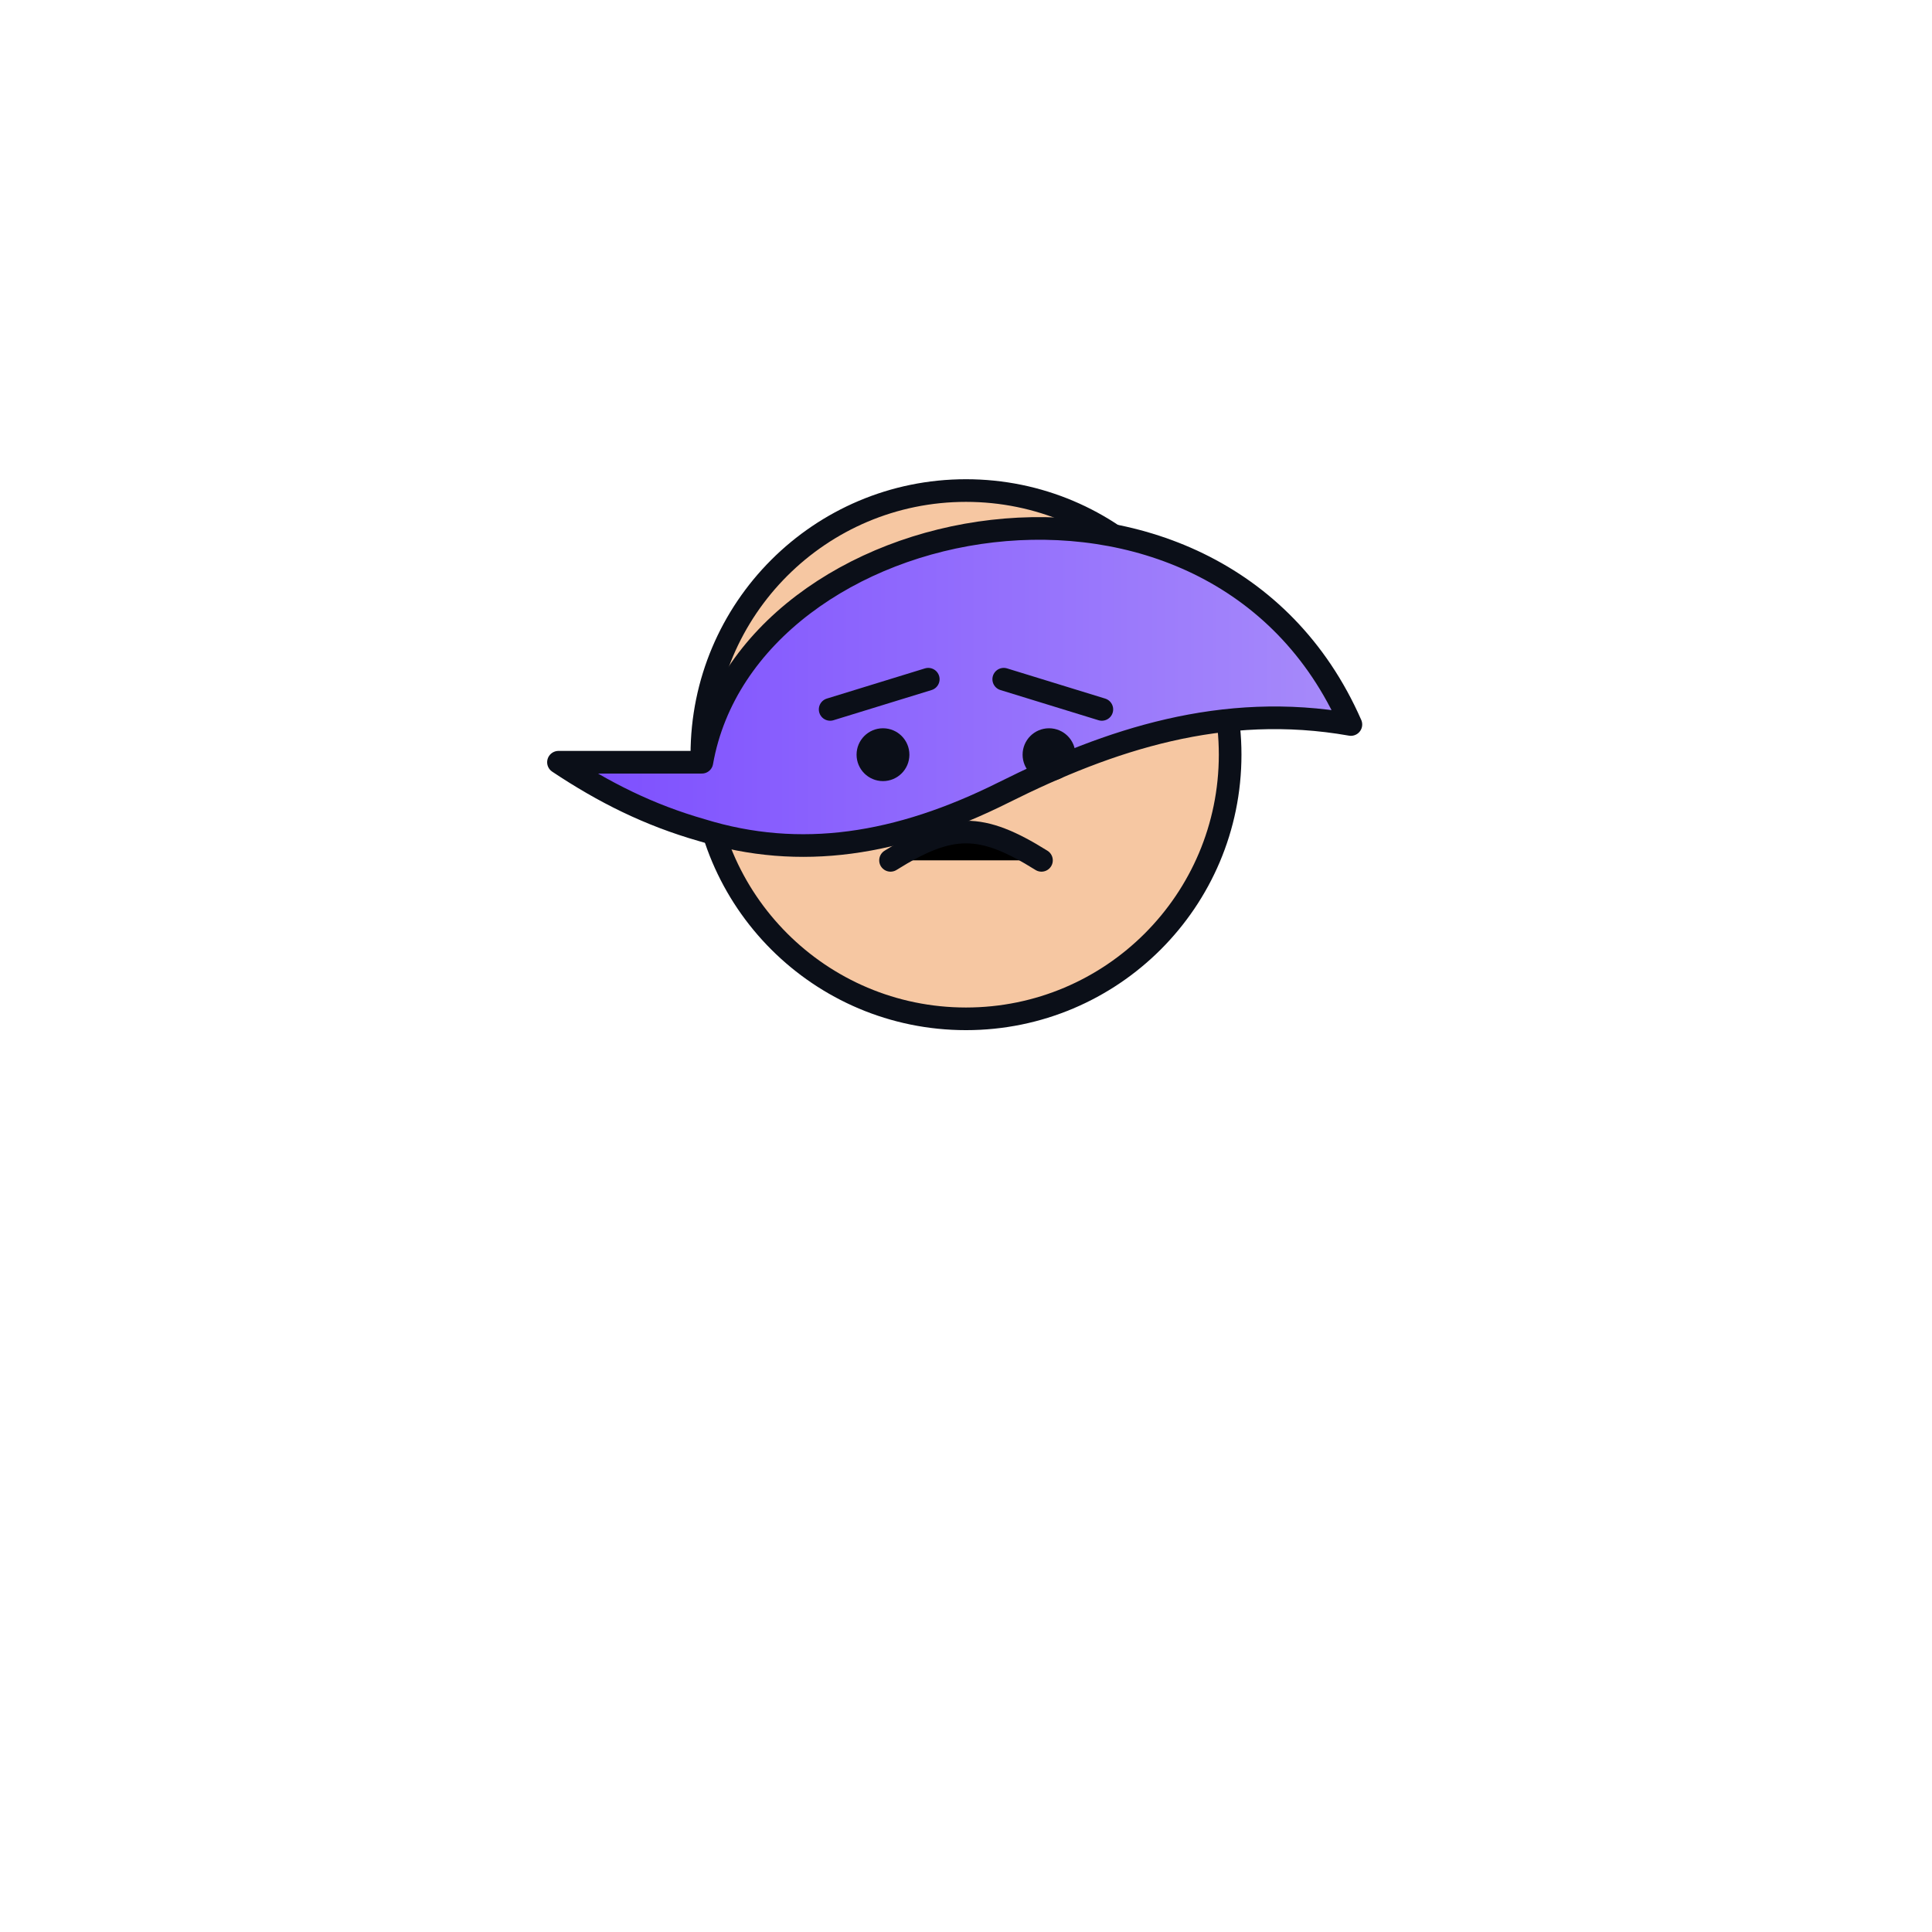
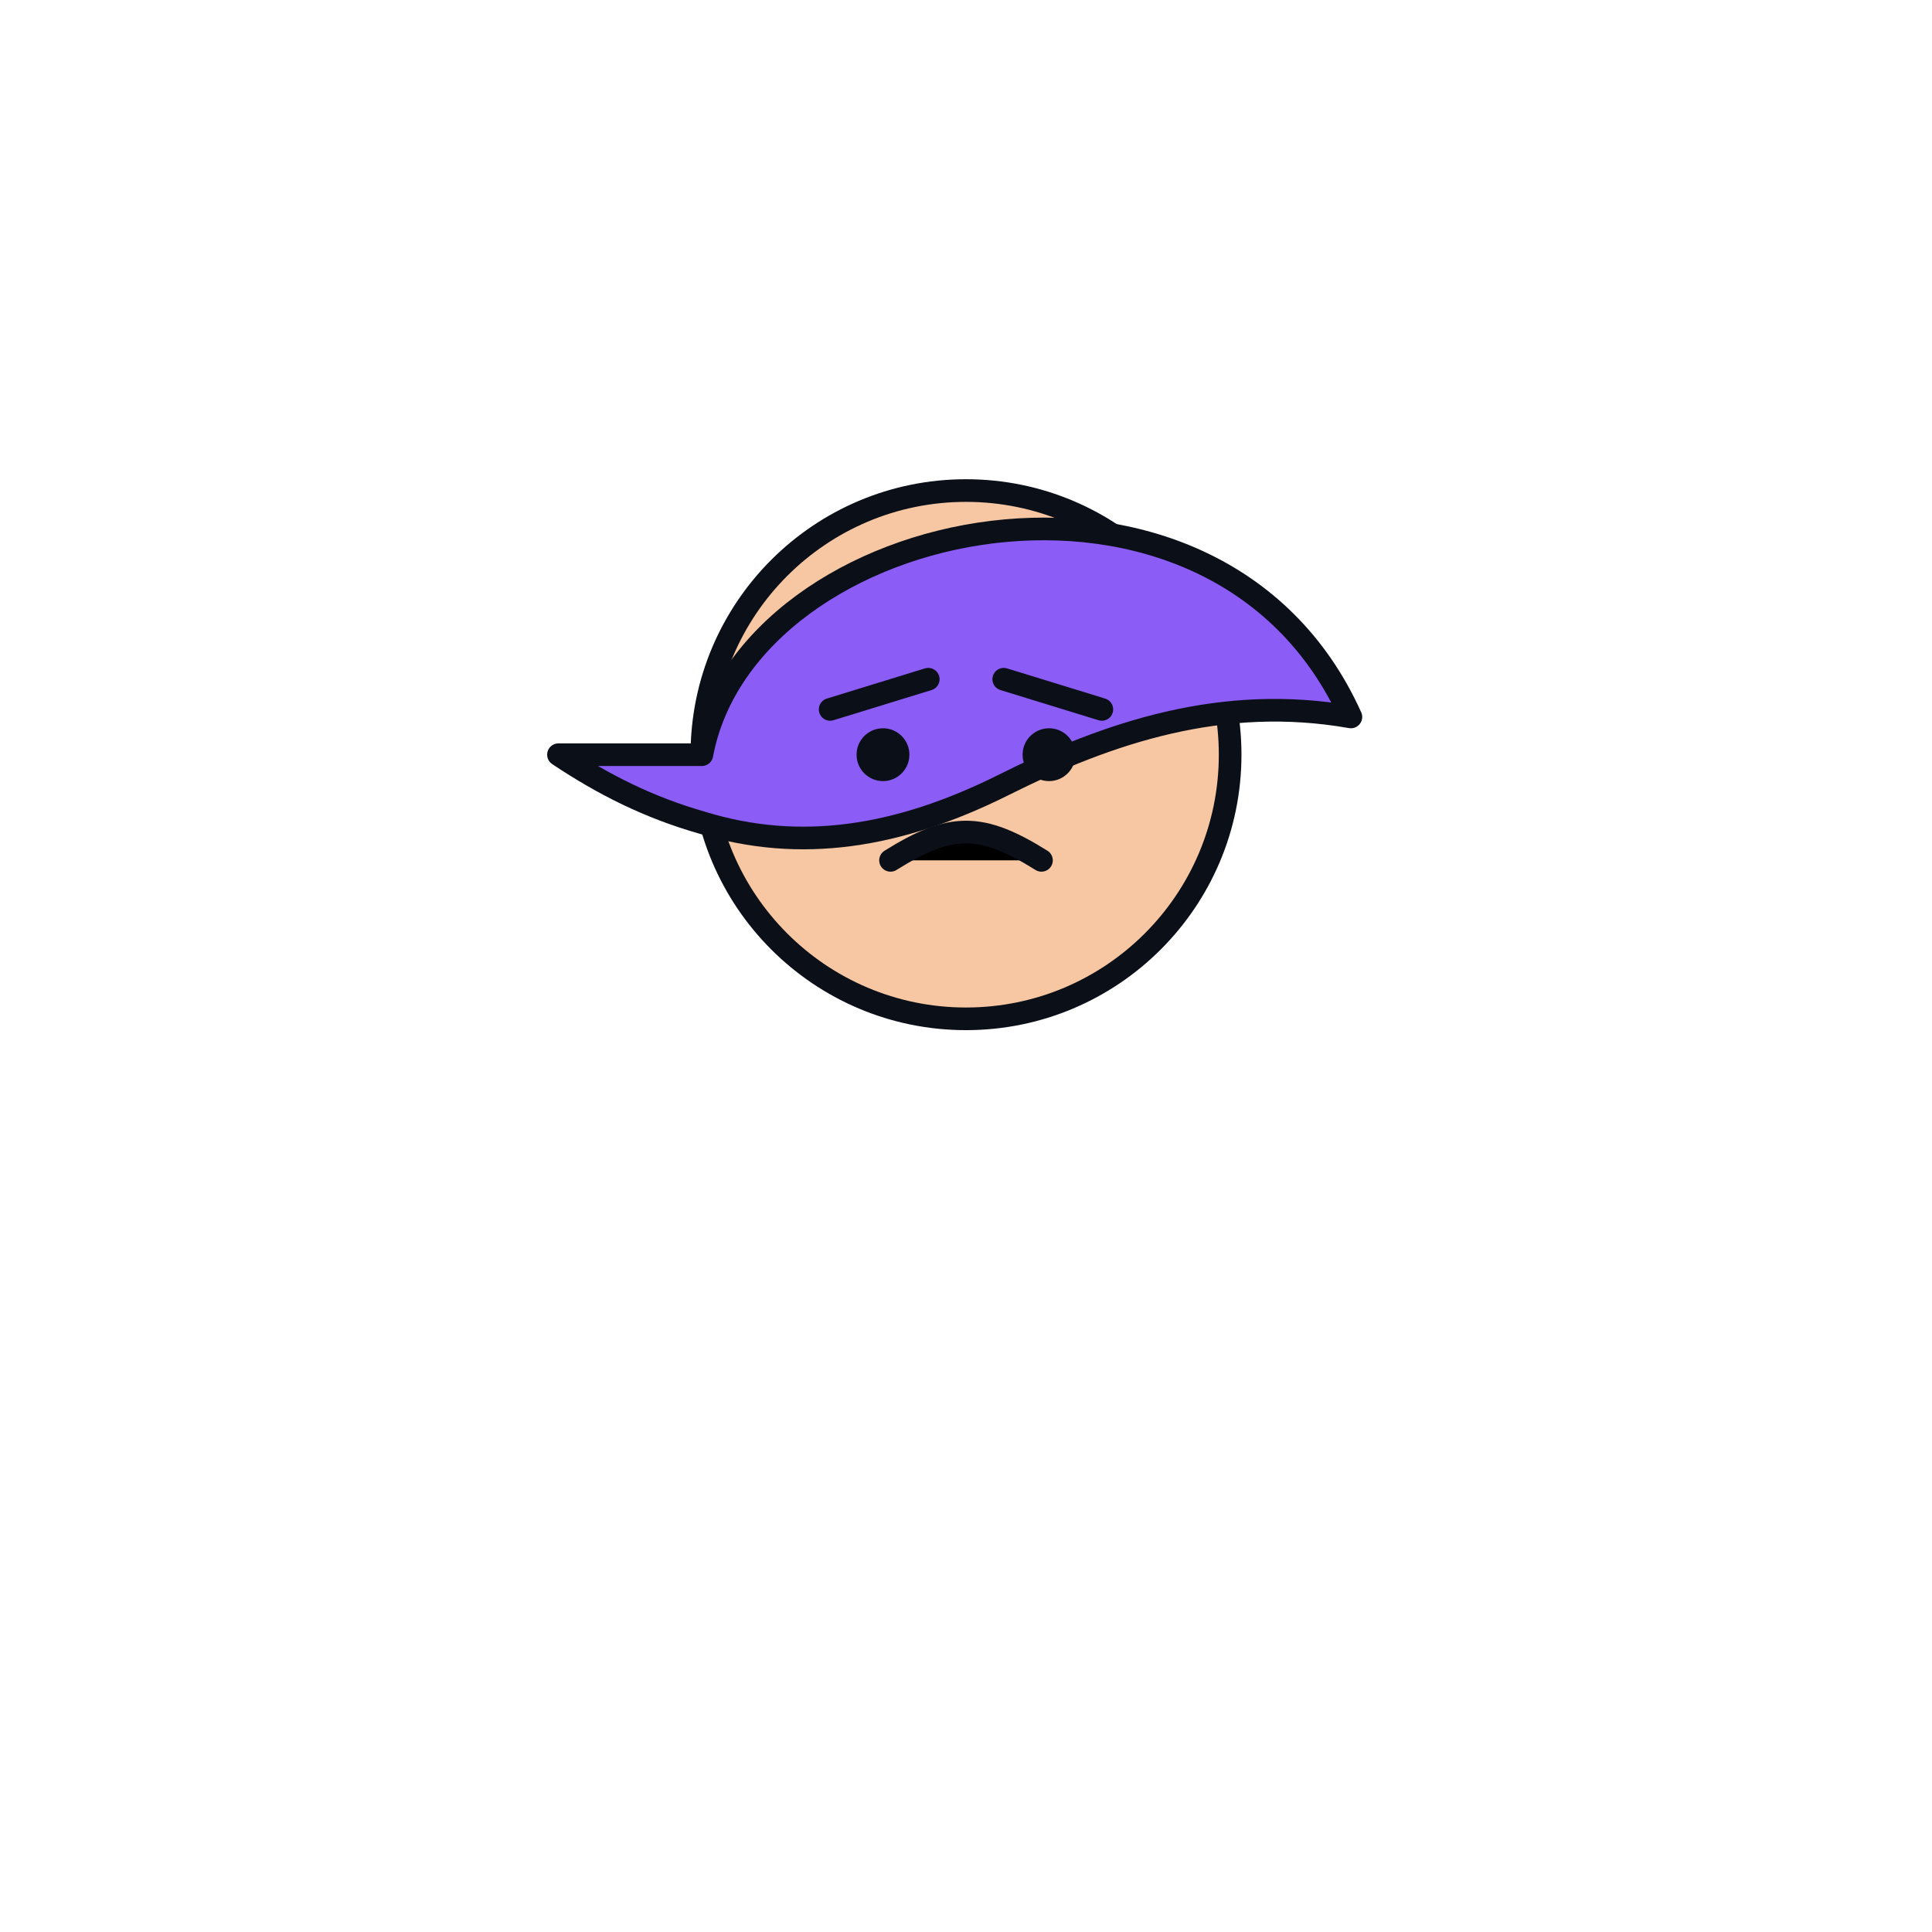
<svg xmlns="http://www.w3.org/2000/svg" viewBox="0 0 512 512">
-   <defs>
-     <linearGradient id="hairGrad" x1="0" y1="0" x2="1" y2="0">
-       <stop offset="0" stop-color="#7c4dff" />
-       <stop offset="1" stop-color="#a78bfa" />
-     </linearGradient>
-   </defs>
  <style>
    .line { stroke: #0b0f18; stroke-width: 6; stroke-linecap: round; stroke-linejoin: round; }
    .skin { fill: #f6c7a2; }
-     .hair { fill: url(#hairGrad); }
+     .hair { fill: #8b5cf6; }
    .eye { fill: #0b0f18; }
  </style>
  <circle class="skin line" cx="256" cy="200" r="70" />
-   <path class="hair line" d="M186 202c12-68 136-92 172-10-34-6-64 4-92 18-28 14-54 18-80 10-14-4-26-10-38-18z" />
+   <path class="hair line" d="M186 200c12-64 136-90 172-10-34-6-64 4-92 18-28 14-54 18-80 10-14-4-26-10-38-18z" />
  <path class="line" d="M220 188l26-8" />
  <path class="line" d="M292 188l-26-8" />
  <circle class="eye" cx="234" cy="200" r="7" />
  <circle class="eye" cx="278" cy="200" r="7" />
  <path class="line" d="M236 228c16-10 24-10 40 0" />
</svg>
